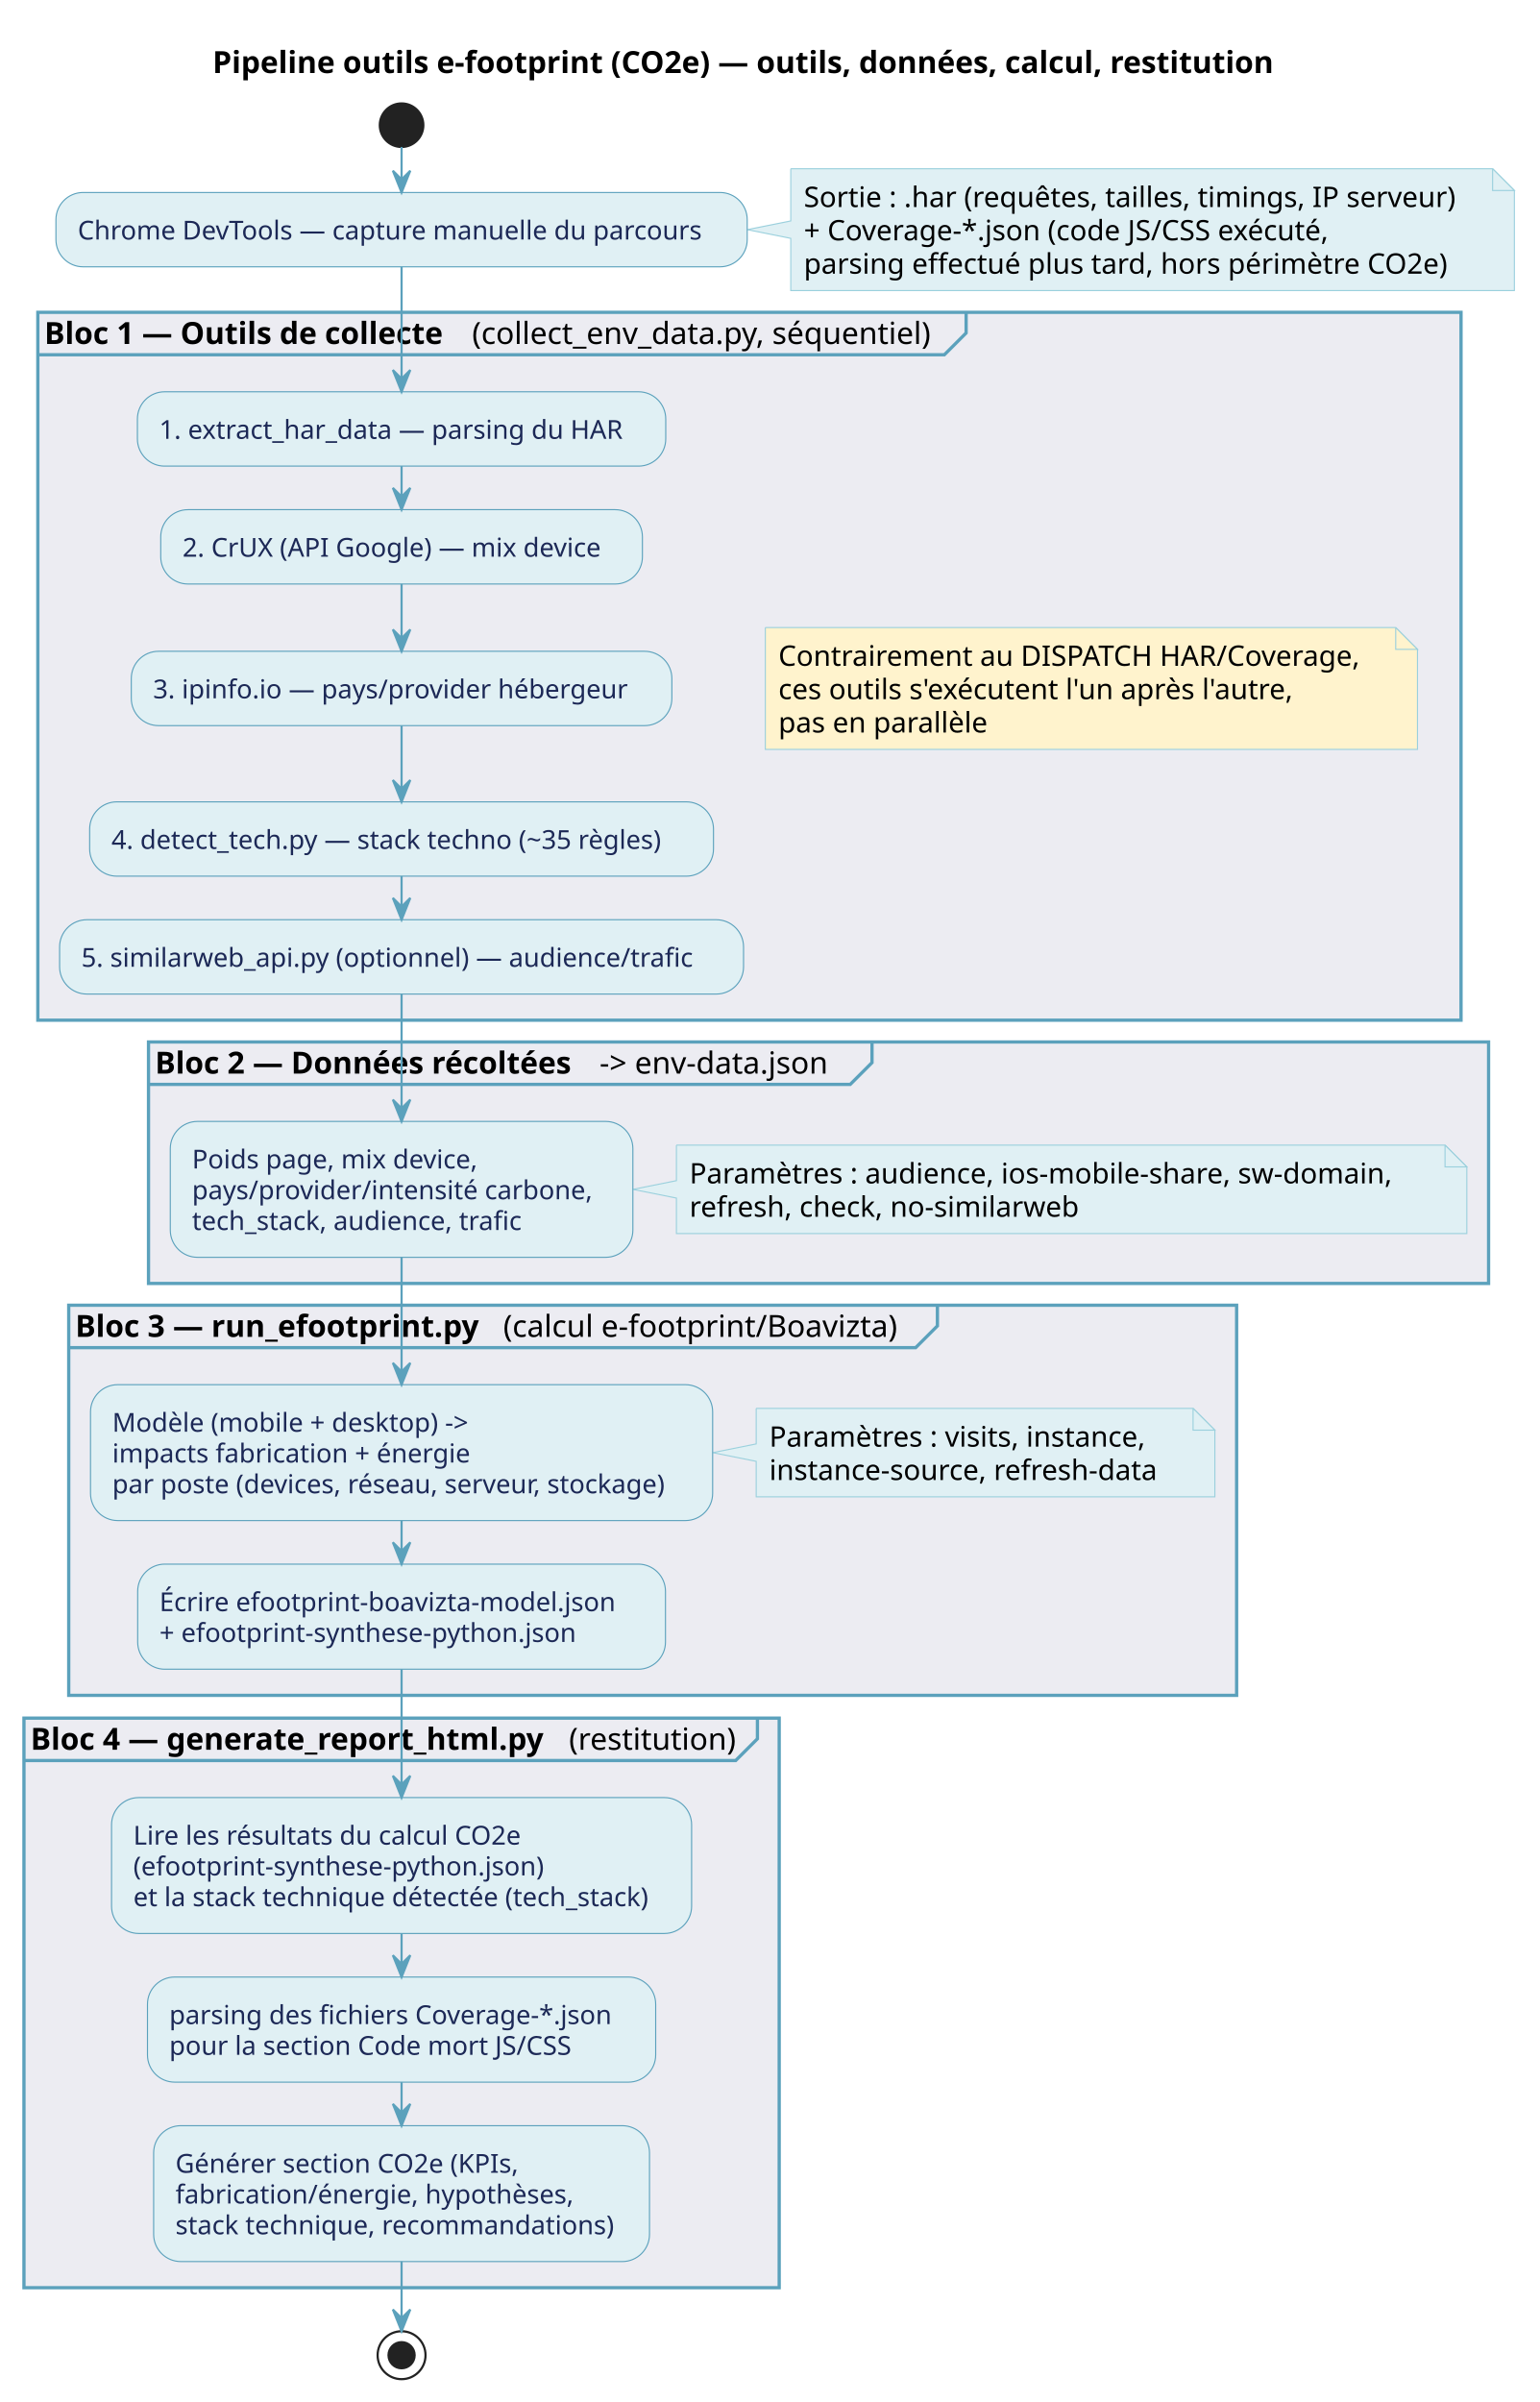
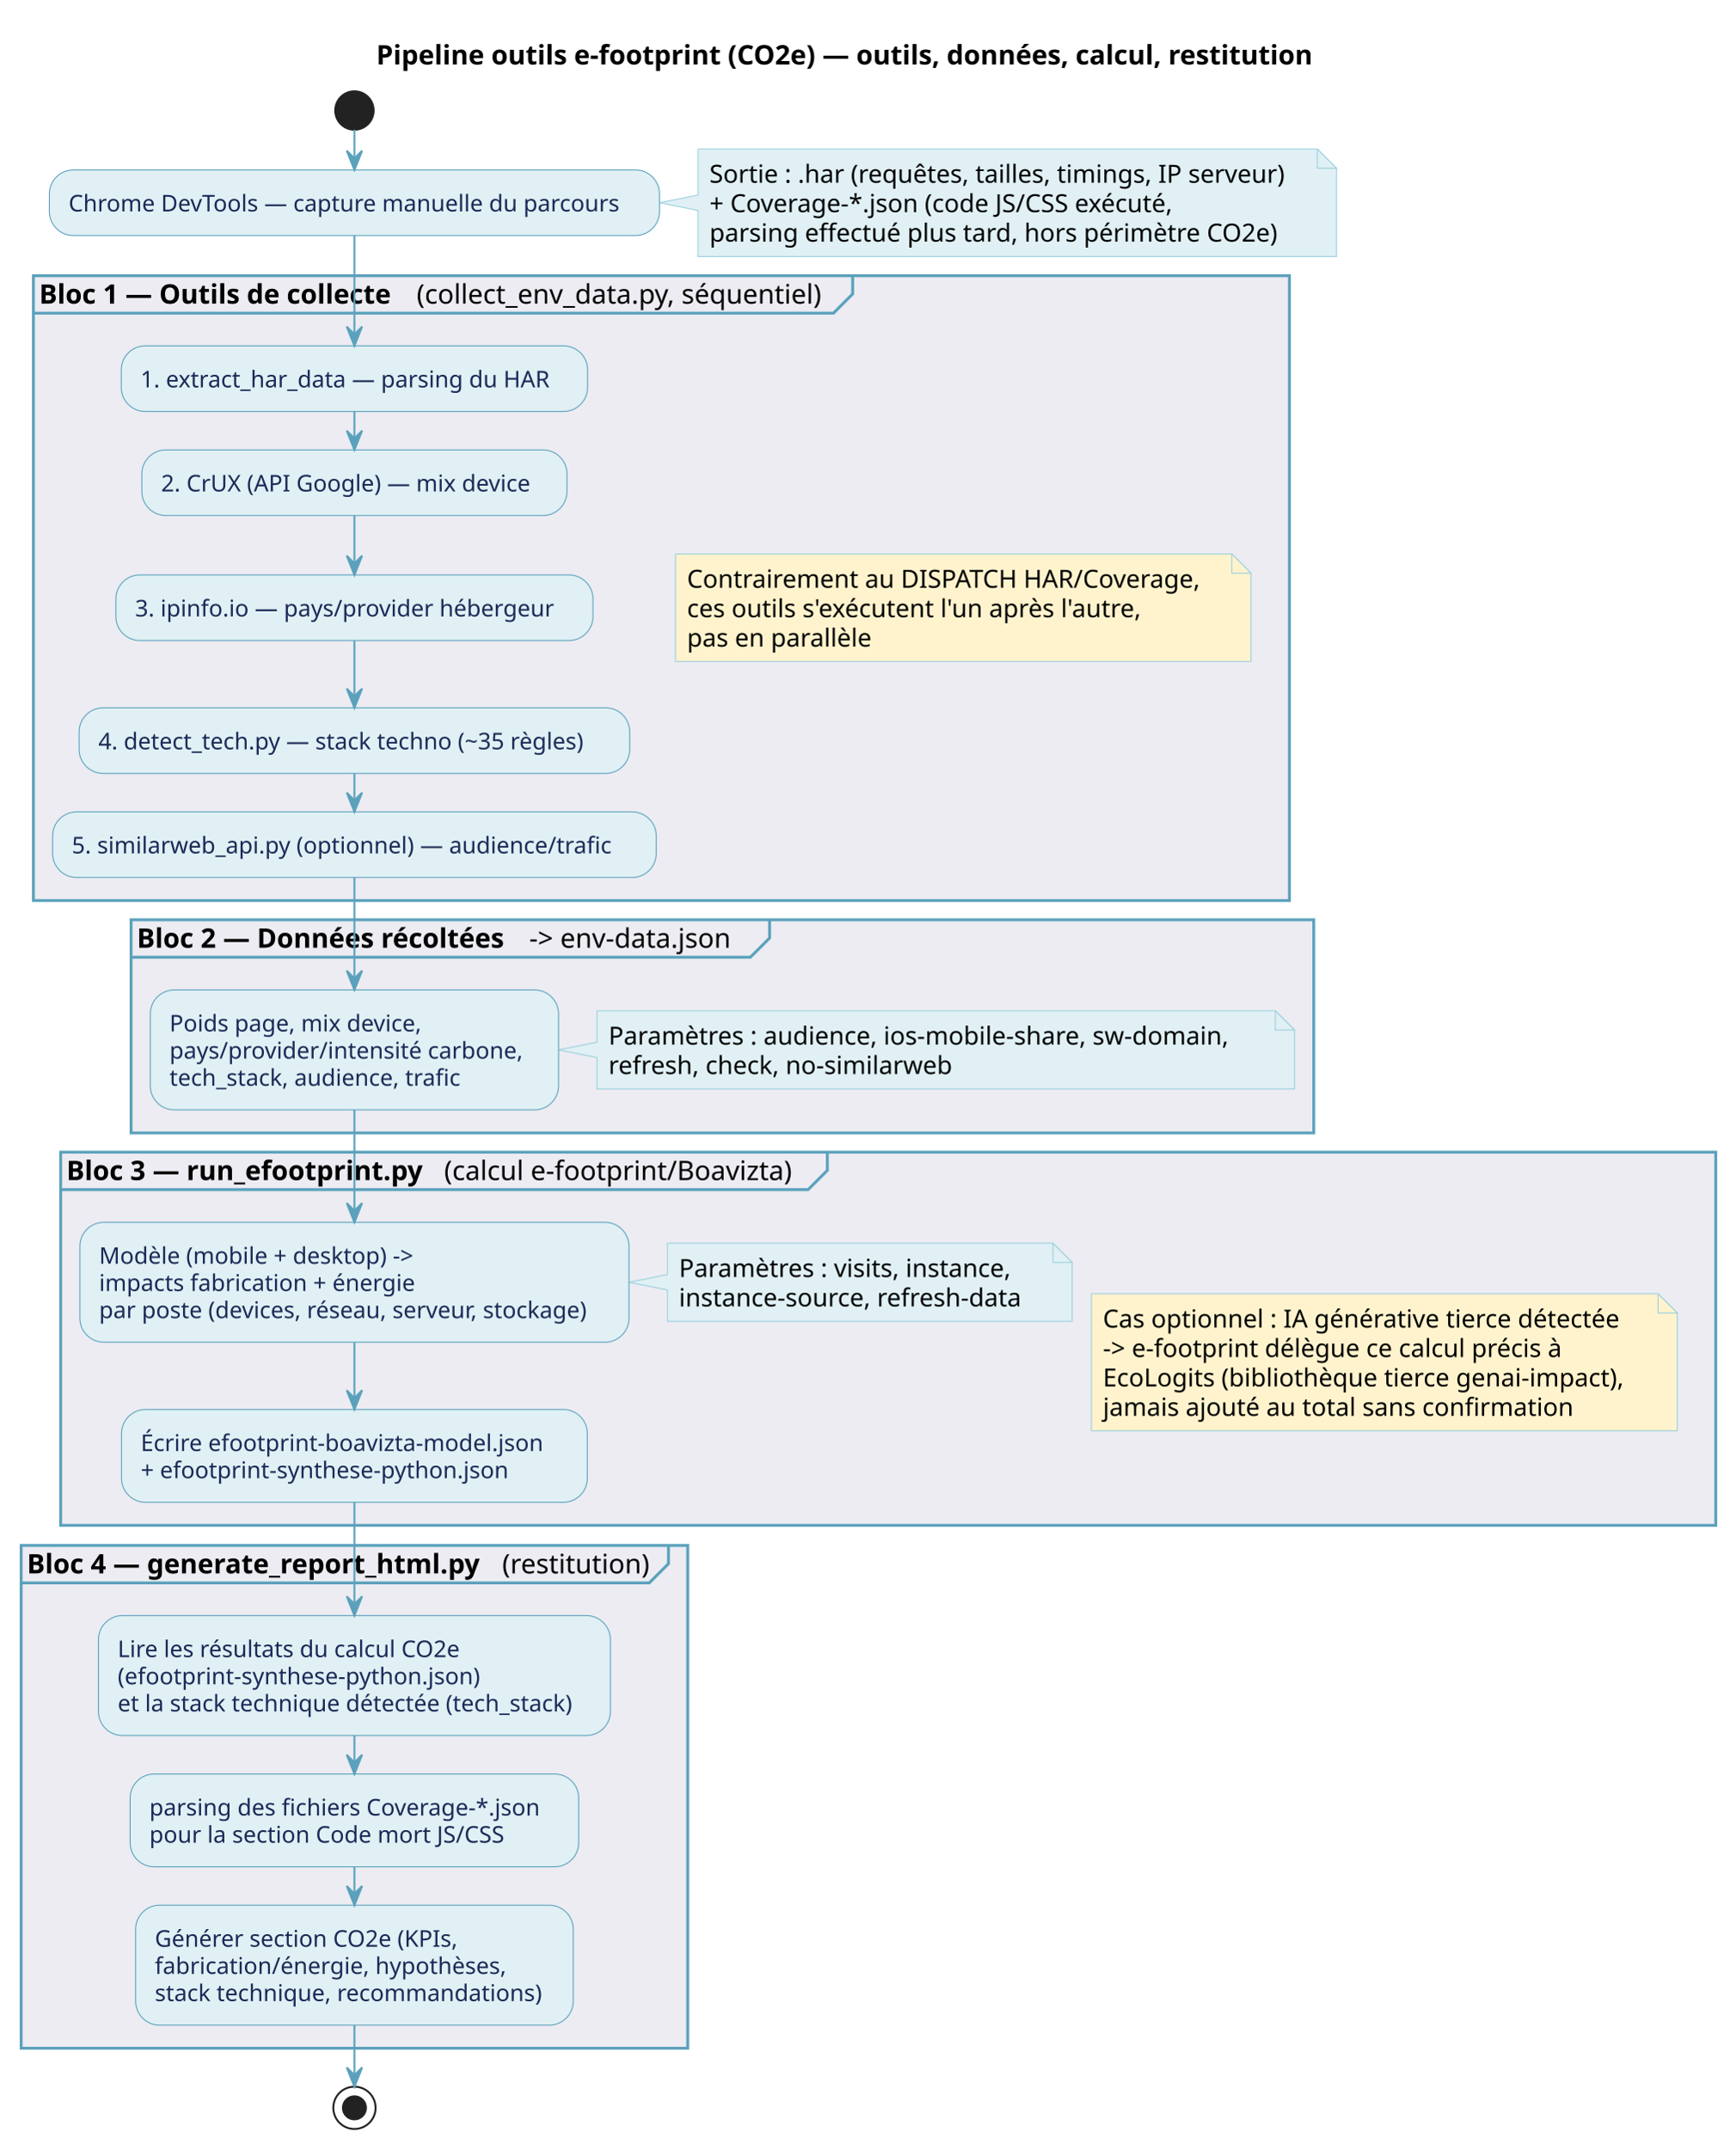
- <svg xmlns="http://www.w3.org/2000/svg" contentStyleType="text/css" data-diagram-type="ACTIVITY" height="1103px" preserveAspectRatio="none" style="width:707px;height:1103px;background:#FFFFFF;" version="1.1" viewBox="0 0 707 1103" width="707px" zoomAndPan="magnify">
+ <svg xmlns="http://www.w3.org/2000/svg" contentStyleType="text/css" data-diagram-type="ACTIVITY" height="1118px" preserveAspectRatio="none" style="width:903px;height:1118px;background:#FFFFFF;" version="1.1" viewBox="0 0 903 1118" width="903px" zoomAndPan="magnify">
  <defs />
  <g>
    <g class="title" data-source-line="1">
-       <text fill="#000000" font-family="sans-serif" font-size="14" font-weight="bold" lengthAdjust="spacing" textLength="509.257" x="97.609" y="33.535">Pipeline outils e-footprint (CO2e) — outils, données, calcul, restitution</text>
+       <text fill="#000000" font-family="sans-serif" font-size="14" font-weight="bold" lengthAdjust="spacing" textLength="509.257" x="195.778" y="33.535">Pipeline outils e-footprint (CO2e) — outils, données, calcul, restitution</text>
    </g>
    <ellipse cx="184.423" cy="57.488" fill="#222222" rx="10" ry="10" style="stroke:#222222;stroke-width:1;" />
    <path d="M363.161,77.488 L363.161,101.454 L343.161,105.454 L363.161,109.454 L363.161,133.42 A0,0 0 0 0 363.161,133.42 L695.475,133.42 A0,0 0 0 0 695.475,133.42 L695.475,87.488 L685.475,77.488 L363.161,77.488 A0,0 0 0 0 363.161,77.488" fill="#E0F0F4" style="stroke:#9BD0DD;stroke-width:0.5;" />
    <path d="M685.475,77.488 L685.475,87.488 L695.475,87.488 L685.475,77.488" fill="#E0F0F4" style="stroke:#9BD0DD;stroke-width:0.5;" />
    <text fill="#000000" font-family="sans-serif" font-size="13" lengthAdjust="spacing" textLength="311.315" x="369.161" y="95.057">Sortie : .har (requêtes, tailles, timings, IP serveur)</text>
    <text fill="#000000" font-family="sans-serif" font-size="13" lengthAdjust="spacing" textLength="258.68" x="369.161" y="110.367">+ Coverage-*.json (code JS/CSS exécuté,</text>
    <text fill="#000000" font-family="sans-serif" font-size="13" lengthAdjust="spacing" textLength="307.176" x="369.161" y="125.678">parsing effectué plus tard, hors périmètre CO2e)</text>
    <rect fill="#E0F0F4" height="34.133" rx="12.5" ry="12.5" style="stroke:#5BA1BC;stroke-width:0.5;" width="317.475" x="25.686" y="88.388" />
    <text fill="#1C2856" font-family="sans-serif" font-size="12" lengthAdjust="spacing" textLength="297.475" x="35.686" y="109.989">Chrome DevTools — capture manuelle du parcours</text>
    <rect fill="#ECECF2" height="325.052" style="stroke:#5BA1BC;stroke-width:1.5;" width="653.603" x="17.373" y="143.42" />
    <path d="M443.689,143.42 L443.689,152.908 L433.689,162.908 L17.373,162.908" fill="none" style="stroke:#5BA1BC;stroke-width:1.5;" />
    <text fill="#000000" font-family="sans-serif" font-size="14" font-weight="bold" lengthAdjust="spacing" textLength="191.994" x="20.373" y="157.955">Bloc 1 — Outils de collecte</text>
    <text fill="#000000" font-family="sans-serif" font-size="14" lengthAdjust="spacing" textLength="219.892" x="216.797" y="157.955">(collect_env_data.py, séquentiel)</text>
    <path d="M351.473,288.174 L351.473,344.106 L650.977,344.106 L650.977,298.174 L640.977,288.174 L351.473,288.174" fill="#FFF3CD" style="stroke:#9BD0DD;stroke-width:0.5;" />
    <path d="M640.977,288.174 L640.977,298.174 L650.977,298.174 L640.977,288.174" fill="#FFF3CD" style="stroke:#9BD0DD;stroke-width:0.5;" />
    <text fill="#000000" font-family="sans-serif" font-size="13" lengthAdjust="spacing" textLength="278.503" x="357.473" y="305.742">Contrairement au DISPATCH HAR/Coverage,</text>
    <text fill="#000000" font-family="sans-serif" font-size="13" lengthAdjust="spacing" textLength="248.917" x="357.473" y="321.053">ces outils s'exécutent l'un après l'autre,</text>
    <text fill="#000000" font-family="sans-serif" font-size="13" lengthAdjust="spacing" textLength="99.144" x="357.473" y="336.363">pas en parallèle</text>
    <rect fill="#E0F0F4" height="34.133" rx="12.5" ry="12.5" style="stroke:#5BA1BC;stroke-width:0.5;" width="242.644" x="63.101" y="179.908" />
    <text fill="#1C2856" font-family="sans-serif" font-size="12" lengthAdjust="spacing" textLength="222.644" x="73.101" y="201.51">1. extract_har_data — parsing du HAR</text>
    <rect fill="#E0F0F4" height="34.133" rx="12.5" ry="12.5" style="stroke:#5BA1BC;stroke-width:0.5;" width="221.211" x="73.818" y="234.041" />
    <text fill="#1C2856" font-family="sans-serif" font-size="12" lengthAdjust="spacing" textLength="201.211" x="83.818" y="255.643">2. CrUX (API Google) — mix device</text>
    <rect fill="#E0F0F4" height="34.133" rx="12.5" ry="12.5" style="stroke:#5BA1BC;stroke-width:0.5;" width="248.258" x="60.294" y="299.073" />
    <text fill="#1C2856" font-family="sans-serif" font-size="12" lengthAdjust="spacing" textLength="228.258" x="70.294" y="320.675">3. ipinfo.io — pays/provider hébergeur</text>
    <rect fill="#E0F0F4" height="34.133" rx="12.5" ry="12.5" style="stroke:#5BA1BC;stroke-width:0.5;" width="286.496" x="41.175" y="368.206" />
    <text fill="#1C2856" font-family="sans-serif" font-size="12" lengthAdjust="spacing" textLength="266.496" x="51.175" y="389.808">4. detect_tech.py — stack techno (~35 règles)</text>
    <rect fill="#E0F0F4" height="34.133" rx="12.5" ry="12.5" style="stroke:#5BA1BC;stroke-width:0.5;" width="314.1" x="27.373" y="422.339" />
    <text fill="#1C2856" font-family="sans-serif" font-size="12" lengthAdjust="spacing" textLength="294.1" x="37.373" y="443.94">5. similarweb_api.py (optionnel) — audience/trafic</text>
    <rect fill="#ECECF2" height="110.887" style="stroke:#5BA1BC;stroke-width:1.5;" width="615.432" x="68.201" y="478.472" />
    <path d="M400.467,478.472 L400.467,487.96 L390.467,497.96 L68.201,497.96" fill="none" style="stroke:#5BA1BC;stroke-width:1.5;" />
    <text fill="#000000" font-family="sans-serif" font-size="14" font-weight="bold" lengthAdjust="spacing" textLength="199.719" x="71.201" y="493.007">Bloc 2 — Données récoltées</text>
    <text fill="#000000" font-family="sans-serif" font-size="14" lengthAdjust="spacing" textLength="118.118" x="275.349" y="493.007">-&gt; env-data.json</text>
    <path d="M310.646,525.849 L310.646,542.159 L290.646,546.159 L310.646,550.159 L310.646,566.47 A0,0 0 0 0 310.646,566.47 L673.632,566.47 A0,0 0 0 0 673.632,566.47 L673.632,535.849 L663.632,525.849 L310.646,525.849 A0,0 0 0 0 310.646,525.849" fill="#E0F0F4" style="stroke:#9BD0DD;stroke-width:0.5;" />
    <path d="M663.632,525.849 L663.632,535.849 L673.632,535.849 L663.632,525.849" fill="#E0F0F4" style="stroke:#9BD0DD;stroke-width:0.5;" />
    <text fill="#000000" font-family="sans-serif" font-size="13" lengthAdjust="spacing" textLength="341.986" x="316.646" y="543.417">Paramètres : audience, ios-mobile-share, sw-domain,</text>
    <text fill="#000000" font-family="sans-serif" font-size="13" lengthAdjust="spacing" textLength="188.83" x="316.646" y="558.727">refresh, check, no-similarweb</text>
    <rect fill="#E0F0F4" height="62.398" rx="12.5" ry="12.5" style="stroke:#5BA1BC;stroke-width:0.5;" width="212.445" x="78.201" y="514.96" />
    <text fill="#1C2856" font-family="sans-serif" font-size="12" lengthAdjust="spacing" textLength="137.256" x="88.201" y="536.562">Poids page, mix device,</text>
    <text fill="#1C2856" font-family="sans-serif" font-size="12" lengthAdjust="spacing" textLength="192.445" x="88.201" y="550.694">pays/provider/intensité carbone,</text>
    <text fill="#1C2856" font-family="sans-serif" font-size="12" lengthAdjust="spacing" textLength="158.461" x="88.201" y="564.827">tech_stack, audience, trafic</text>
-     <rect fill="#ECECF2" height="179.152" style="stroke:#5BA1BC;stroke-width:1.5;" width="536.359" x="31.562" y="599.358" />
+     <rect fill="#ECECF2" height="194.152" style="stroke:#5BA1BC;stroke-width:1.5;" width="861.251" x="31.562" y="599.358" />
    <path d="M430.506,599.358 L430.506,608.847 L420.506,618.847 L31.562,618.847" fill="none" style="stroke:#5BA1BC;stroke-width:1.5;" />
    <text fill="#000000" font-family="sans-serif" font-size="14" font-weight="bold" lengthAdjust="spacing" textLength="192.117" x="34.562" y="613.894">Bloc 3 — run_efootprint.py</text>
    <text fill="#000000" font-family="sans-serif" font-size="14" lengthAdjust="spacing" textLength="192.398" x="231.109" y="613.894">(calcul e-footprint/Boavizta)</text>
+     <path d="M567.921,673.058 L567.921,744.3 L872.813,744.3 L872.813,683.058 L862.813,673.058 L567.921,673.058" fill="#FFF3CD" style="stroke:#9BD0DD;stroke-width:0.5;" />
+     <path d="M862.813,673.058 L862.813,683.058 L872.813,683.058 L862.813,673.058" fill="#FFF3CD" style="stroke:#9BD0DD;stroke-width:0.5;" />
+     <text fill="#000000" font-family="sans-serif" font-size="13" lengthAdjust="spacing" textLength="278.586" x="573.921" y="690.626">Cas optionnel : IA générative tierce détectée</text>
+     <text fill="#000000" font-family="sans-serif" font-size="13" lengthAdjust="spacing" textLength="257.893" x="573.921" y="705.937">-&gt; e-footprint délègue ce calcul précis à</text>
+     <text fill="#000000" font-family="sans-serif" font-size="13" lengthAdjust="spacing" textLength="283.893" x="573.921" y="721.247">EcoLogits (bibliothèque tierce genai-impact),</text>
+     <text fill="#000000" font-family="sans-serif" font-size="13" lengthAdjust="spacing" textLength="253.646" x="573.921" y="736.558">jamais ajouté au total sans confirmation</text>
    <path d="M347.285,646.735 L347.285,663.046 L327.285,667.046 L347.285,671.046 L347.285,687.356 A0,0 0 0 0 347.285,687.356 L557.921,687.356 A0,0 0 0 0 557.921,687.356 L557.921,656.735 L547.921,646.735 L347.285,646.735 A0,0 0 0 0 347.285,646.735" fill="#E0F0F4" style="stroke:#9BD0DD;stroke-width:0.5;" />
    <path d="M547.921,646.735 L547.921,656.735 L557.921,656.735 L547.921,646.735" fill="#E0F0F4" style="stroke:#9BD0DD;stroke-width:0.5;" />
    <text fill="#000000" font-family="sans-serif" font-size="13" lengthAdjust="spacing" textLength="179.797" x="353.285" y="664.304">Paramètres : visits, instance,</text>
    <text fill="#000000" font-family="sans-serif" font-size="13" lengthAdjust="spacing" textLength="189.636" x="353.285" y="679.614">instance-source, refresh-data</text>
    <rect fill="#E0F0F4" height="62.398" rx="12.5" ry="12.5" style="stroke:#5BA1BC;stroke-width:0.5;" width="285.723" x="41.562" y="635.847" />
    <text fill="#1C2856" font-family="sans-serif" font-size="12" lengthAdjust="spacing" textLength="177.644" x="51.562" y="657.448">Modèle (mobile + desktop) -&gt;</text>
    <text fill="#1C2856" font-family="sans-serif" font-size="12" lengthAdjust="spacing" textLength="172.418" x="51.562" y="671.581">impacts fabrication + énergie</text>
    <text fill="#1C2856" font-family="sans-serif" font-size="12" lengthAdjust="spacing" textLength="265.723" x="51.562" y="685.714">par poste (devices, réseau, serveur, stockage)</text>
-     <rect fill="#E0F0F4" height="48.266" rx="12.5" ry="12.5" style="stroke:#5BA1BC;stroke-width:0.5;" width="242.393" x="63.227" y="718.245" />
-     <text fill="#1C2856" font-family="sans-serif" font-size="12" lengthAdjust="spacing" textLength="222.393" x="73.227" y="739.847">Écrire efootprint-boavizta-model.json</text>
-     <text fill="#1C2856" font-family="sans-serif" font-size="12" lengthAdjust="spacing" textLength="205.635" x="73.227" y="753.98">+ efootprint-synthese-python.json</text>
-     <rect fill="#ECECF2" height="261.551" style="stroke:#5BA1BC;stroke-width:1.5;" width="346.847" x="11" y="788.964" />
-     <path d="M347.847,788.964 L347.847,798.452 L337.847,808.452 L11,808.452" fill="none" style="stroke:#5BA1BC;stroke-width:1.5;" />
-     <text fill="#000000" font-family="sans-serif" font-size="14" font-weight="bold" lengthAdjust="spacing" textLength="242.867" x="14" y="803.499">Bloc 4 — generate_report_html.py</text>
-     <text fill="#000000" font-family="sans-serif" font-size="14" lengthAdjust="spacing" textLength="79.55" x="261.297" y="803.499">(restitution)</text>
-     <rect fill="#E0F0F4" height="62.398" rx="12.5" ry="12.5" style="stroke:#5BA1BC;stroke-width:0.5;" width="266.398" x="51.224" y="825.452" />
-     <text fill="#1C2856" font-family="sans-serif" font-size="12" lengthAdjust="spacing" textLength="187.272" x="61.224" y="847.054">Lire les résultats du calcul CO2e</text>
-     <text fill="#1C2856" font-family="sans-serif" font-size="12" lengthAdjust="spacing" textLength="200.103" x="61.224" y="861.187">(efootprint-synthese-python.json)</text>
-     <text fill="#1C2856" font-family="sans-serif" font-size="12" lengthAdjust="spacing" textLength="246.398" x="61.224" y="875.319">et la stack technique détectée (tech_stack)</text>
-     <rect fill="#E0F0F4" height="48.266" rx="12.5" ry="12.5" style="stroke:#5BA1BC;stroke-width:0.5;" width="233.393" x="67.727" y="907.851" />
-     <text fill="#1C2856" font-family="sans-serif" font-size="12" lengthAdjust="spacing" textLength="213.393" x="77.727" y="929.452">parsing des fichiers Coverage-*.json</text>
-     <text fill="#1C2856" font-family="sans-serif" font-size="12" lengthAdjust="spacing" textLength="193.688" x="77.727" y="943.585">pour la section Code mort JS/CSS</text>
-     <rect fill="#E0F0F4" height="62.398" rx="12.5" ry="12.5" style="stroke:#5BA1BC;stroke-width:0.5;" width="227.721" x="70.563" y="976.116" />
-     <text fill="#1C2856" font-family="sans-serif" font-size="12" lengthAdjust="spacing" textLength="162.75" x="80.563" y="997.718">Générer section CO2e (KPIs,</text>
-     <text fill="#1C2856" font-family="sans-serif" font-size="12" lengthAdjust="spacing" textLength="189.75" x="80.563" y="1011.851">fabrication/énergie, hypothèses,</text>
-     <text fill="#1C2856" font-family="sans-serif" font-size="12" lengthAdjust="spacing" textLength="207.721" x="80.563" y="1025.983">stack technique, recommandations)</text>
-     <ellipse cx="184.423" cy="1081.515" fill="none" rx="11" ry="11" style="stroke:#222222;stroke-width:1;" />
-     <ellipse cx="184.423" cy="1081.515" fill="#222222" rx="6" ry="6" style="stroke:#222222;stroke-width:1;" />
+     <rect fill="#E0F0F4" height="48.266" rx="12.5" ry="12.5" style="stroke:#5BA1BC;stroke-width:0.5;" width="242.393" x="63.227" y="733.245" />
+     <text fill="#1C2856" font-family="sans-serif" font-size="12" lengthAdjust="spacing" textLength="222.393" x="73.227" y="754.847">Écrire efootprint-boavizta-model.json</text>
+     <text fill="#1C2856" font-family="sans-serif" font-size="12" lengthAdjust="spacing" textLength="205.635" x="73.227" y="768.98">+ efootprint-synthese-python.json</text>
+     <rect fill="#ECECF2" height="261.551" style="stroke:#5BA1BC;stroke-width:1.5;" width="346.847" x="11" y="803.964" />
+     <path d="M347.847,803.964 L347.847,813.452 L337.847,823.452 L11,823.452" fill="none" style="stroke:#5BA1BC;stroke-width:1.5;" />
+     <text fill="#000000" font-family="sans-serif" font-size="14" font-weight="bold" lengthAdjust="spacing" textLength="242.867" x="14" y="818.499">Bloc 4 — generate_report_html.py</text>
+     <text fill="#000000" font-family="sans-serif" font-size="14" lengthAdjust="spacing" textLength="79.55" x="261.297" y="818.499">(restitution)</text>
+     <rect fill="#E0F0F4" height="62.398" rx="12.5" ry="12.5" style="stroke:#5BA1BC;stroke-width:0.5;" width="266.398" x="51.224" y="840.452" />
+     <text fill="#1C2856" font-family="sans-serif" font-size="12" lengthAdjust="spacing" textLength="187.272" x="61.224" y="862.054">Lire les résultats du calcul CO2e</text>
+     <text fill="#1C2856" font-family="sans-serif" font-size="12" lengthAdjust="spacing" textLength="200.103" x="61.224" y="876.187">(efootprint-synthese-python.json)</text>
+     <text fill="#1C2856" font-family="sans-serif" font-size="12" lengthAdjust="spacing" textLength="246.398" x="61.224" y="890.319">et la stack technique détectée (tech_stack)</text>
+     <rect fill="#E0F0F4" height="48.266" rx="12.5" ry="12.5" style="stroke:#5BA1BC;stroke-width:0.5;" width="233.393" x="67.727" y="922.851" />
+     <text fill="#1C2856" font-family="sans-serif" font-size="12" lengthAdjust="spacing" textLength="213.393" x="77.727" y="944.452">parsing des fichiers Coverage-*.json</text>
+     <text fill="#1C2856" font-family="sans-serif" font-size="12" lengthAdjust="spacing" textLength="193.688" x="77.727" y="958.585">pour la section Code mort JS/CSS</text>
+     <rect fill="#E0F0F4" height="62.398" rx="12.5" ry="12.5" style="stroke:#5BA1BC;stroke-width:0.5;" width="227.721" x="70.563" y="991.116" />
+     <text fill="#1C2856" font-family="sans-serif" font-size="12" lengthAdjust="spacing" textLength="162.75" x="80.563" y="1012.718">Générer section CO2e (KPIs,</text>
+     <text fill="#1C2856" font-family="sans-serif" font-size="12" lengthAdjust="spacing" textLength="189.75" x="80.563" y="1026.851">fabrication/énergie, hypothèses,</text>
+     <text fill="#1C2856" font-family="sans-serif" font-size="12" lengthAdjust="spacing" textLength="207.721" x="80.563" y="1040.983">stack technique, recommandations)</text>
+     <ellipse cx="184.423" cy="1096.515" fill="none" rx="11" ry="11" style="stroke:#222222;stroke-width:1;" />
+     <ellipse cx="184.423" cy="1096.515" fill="#222222" rx="6" ry="6" style="stroke:#222222;stroke-width:1;" />
    <line style="stroke:#5BA1BC;stroke-width:1;" x1="184.423" x2="184.423" y1="67.488" y2="88.388" />
    <polygon fill="#5BA1BC" points="180.423,78.388,184.423,88.388,188.423,78.388,184.423,82.388" style="stroke:#5BA1BC;stroke-width:1;" />
    <line style="stroke:#5BA1BC;stroke-width:1;" x1="184.423" x2="184.423" y1="214.041" y2="234.041" />
    <polygon fill="#5BA1BC" points="180.423,224.041,184.423,234.041,188.423,224.041,184.423,228.041" style="stroke:#5BA1BC;stroke-width:1;" />
    <line style="stroke:#5BA1BC;stroke-width:1;" x1="184.423" x2="184.423" y1="268.174" y2="299.073" />
    <polygon fill="#5BA1BC" points="180.423,289.073,184.423,299.073,188.423,289.073,184.423,293.073" style="stroke:#5BA1BC;stroke-width:1;" />
    <line style="stroke:#5BA1BC;stroke-width:1;" x1="184.423" x2="184.423" y1="333.206" y2="368.206" />
    <polygon fill="#5BA1BC" points="180.423,358.206,184.423,368.206,188.423,358.206,184.423,362.206" style="stroke:#5BA1BC;stroke-width:1;" />
    <line style="stroke:#5BA1BC;stroke-width:1;" x1="184.423" x2="184.423" y1="402.339" y2="422.339" />
    <polygon fill="#5BA1BC" points="180.423,412.339,184.423,422.339,188.423,412.339,184.423,416.339" style="stroke:#5BA1BC;stroke-width:1;" />
    <line style="stroke:#5BA1BC;stroke-width:1;" x1="184.423" x2="184.423" y1="122.52" y2="179.908" />
    <polygon fill="#5BA1BC" points="180.423,169.908,184.423,179.908,188.423,169.908,184.423,173.908" style="stroke:#5BA1BC;stroke-width:1;" />
    <line style="stroke:#5BA1BC;stroke-width:1;" x1="184.423" x2="184.423" y1="456.472" y2="514.96" />
    <polygon fill="#5BA1BC" points="180.423,504.96,184.423,514.96,188.423,504.96,184.423,508.96" style="stroke:#5BA1BC;stroke-width:1;" />
-     <line style="stroke:#5BA1BC;stroke-width:1;" x1="184.423" x2="184.423" y1="698.245" y2="718.245" />
-     <polygon fill="#5BA1BC" points="180.423,708.245,184.423,718.245,188.423,708.245,184.423,712.245" style="stroke:#5BA1BC;stroke-width:1;" />
+     <line style="stroke:#5BA1BC;stroke-width:1;" x1="184.423" x2="184.423" y1="698.245" y2="733.245" />
+     <polygon fill="#5BA1BC" points="180.423,723.245,184.423,733.245,188.423,723.245,184.423,727.245" style="stroke:#5BA1BC;stroke-width:1;" />
    <line style="stroke:#5BA1BC;stroke-width:1;" x1="184.423" x2="184.423" y1="577.358" y2="635.847" />
    <polygon fill="#5BA1BC" points="180.423,625.847,184.423,635.847,188.423,625.847,184.423,629.847" style="stroke:#5BA1BC;stroke-width:1;" />
-     <line style="stroke:#5BA1BC;stroke-width:1;" x1="184.423" x2="184.423" y1="887.851" y2="907.851" />
-     <polygon fill="#5BA1BC" points="180.423,897.851,184.423,907.851,188.423,897.851,184.423,901.851" style="stroke:#5BA1BC;stroke-width:1;" />
-     <line style="stroke:#5BA1BC;stroke-width:1;" x1="184.423" x2="184.423" y1="956.116" y2="976.116" />
-     <polygon fill="#5BA1BC" points="180.423,966.116,184.423,976.116,188.423,966.116,184.423,970.116" style="stroke:#5BA1BC;stroke-width:1;" />
-     <line style="stroke:#5BA1BC;stroke-width:1;" x1="184.423" x2="184.423" y1="766.511" y2="825.452" />
-     <polygon fill="#5BA1BC" points="180.423,815.452,184.423,825.452,188.423,815.452,184.423,819.452" style="stroke:#5BA1BC;stroke-width:1;" />
-     <line style="stroke:#5BA1BC;stroke-width:1;" x1="184.423" x2="184.423" y1="1038.515" y2="1070.515" />
-     <polygon fill="#5BA1BC" points="180.423,1060.515,184.423,1070.515,188.423,1060.515,184.423,1064.515" style="stroke:#5BA1BC;stroke-width:1;" />
+     <line style="stroke:#5BA1BC;stroke-width:1;" x1="184.423" x2="184.423" y1="902.851" y2="922.851" />
+     <polygon fill="#5BA1BC" points="180.423,912.851,184.423,922.851,188.423,912.851,184.423,916.851" style="stroke:#5BA1BC;stroke-width:1;" />
+     <line style="stroke:#5BA1BC;stroke-width:1;" x1="184.423" x2="184.423" y1="971.116" y2="991.116" />
+     <polygon fill="#5BA1BC" points="180.423,981.116,184.423,991.116,188.423,981.116,184.423,985.116" style="stroke:#5BA1BC;stroke-width:1;" />
+     <line style="stroke:#5BA1BC;stroke-width:1;" x1="184.423" x2="184.423" y1="781.511" y2="840.452" />
+     <polygon fill="#5BA1BC" points="180.423,830.452,184.423,840.452,188.423,830.452,184.423,834.452" style="stroke:#5BA1BC;stroke-width:1;" />
+     <line style="stroke:#5BA1BC;stroke-width:1;" x1="184.423" x2="184.423" y1="1053.515" y2="1085.515" />
+     <polygon fill="#5BA1BC" points="180.423,1075.515,184.423,1085.515,188.423,1075.515,184.423,1079.515" style="stroke:#5BA1BC;stroke-width:1;" />
  </g>
</svg>
